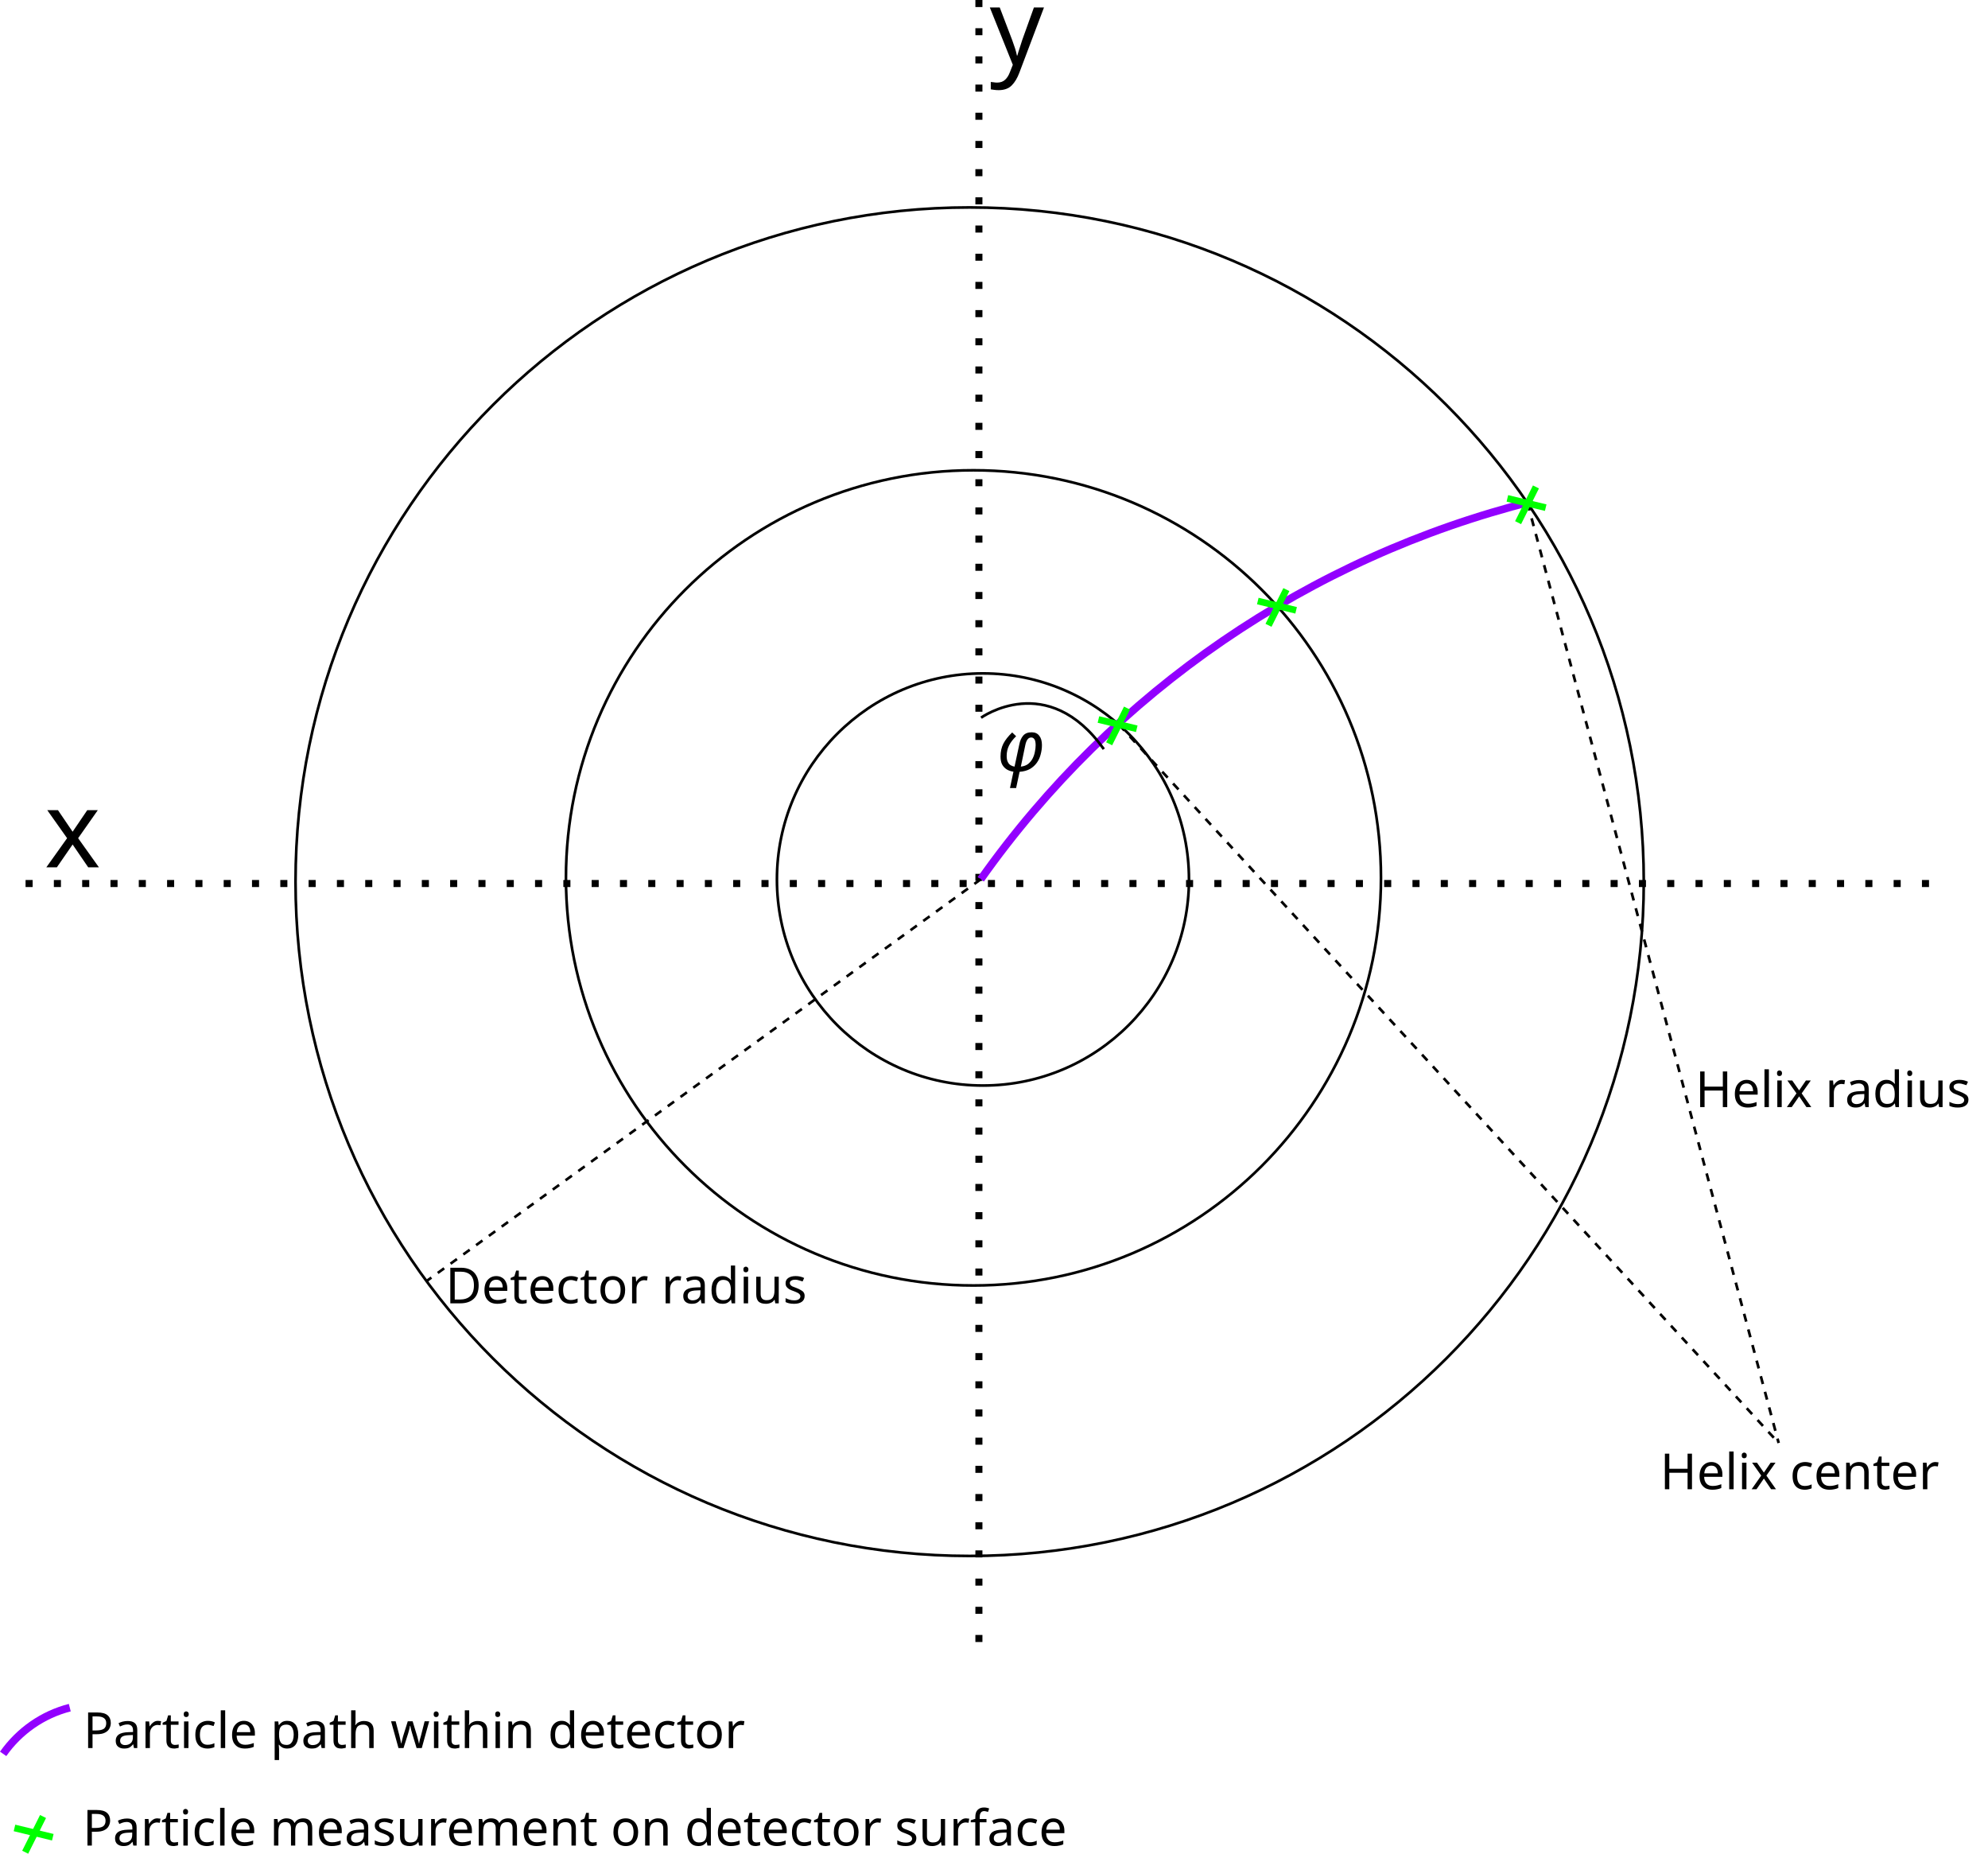
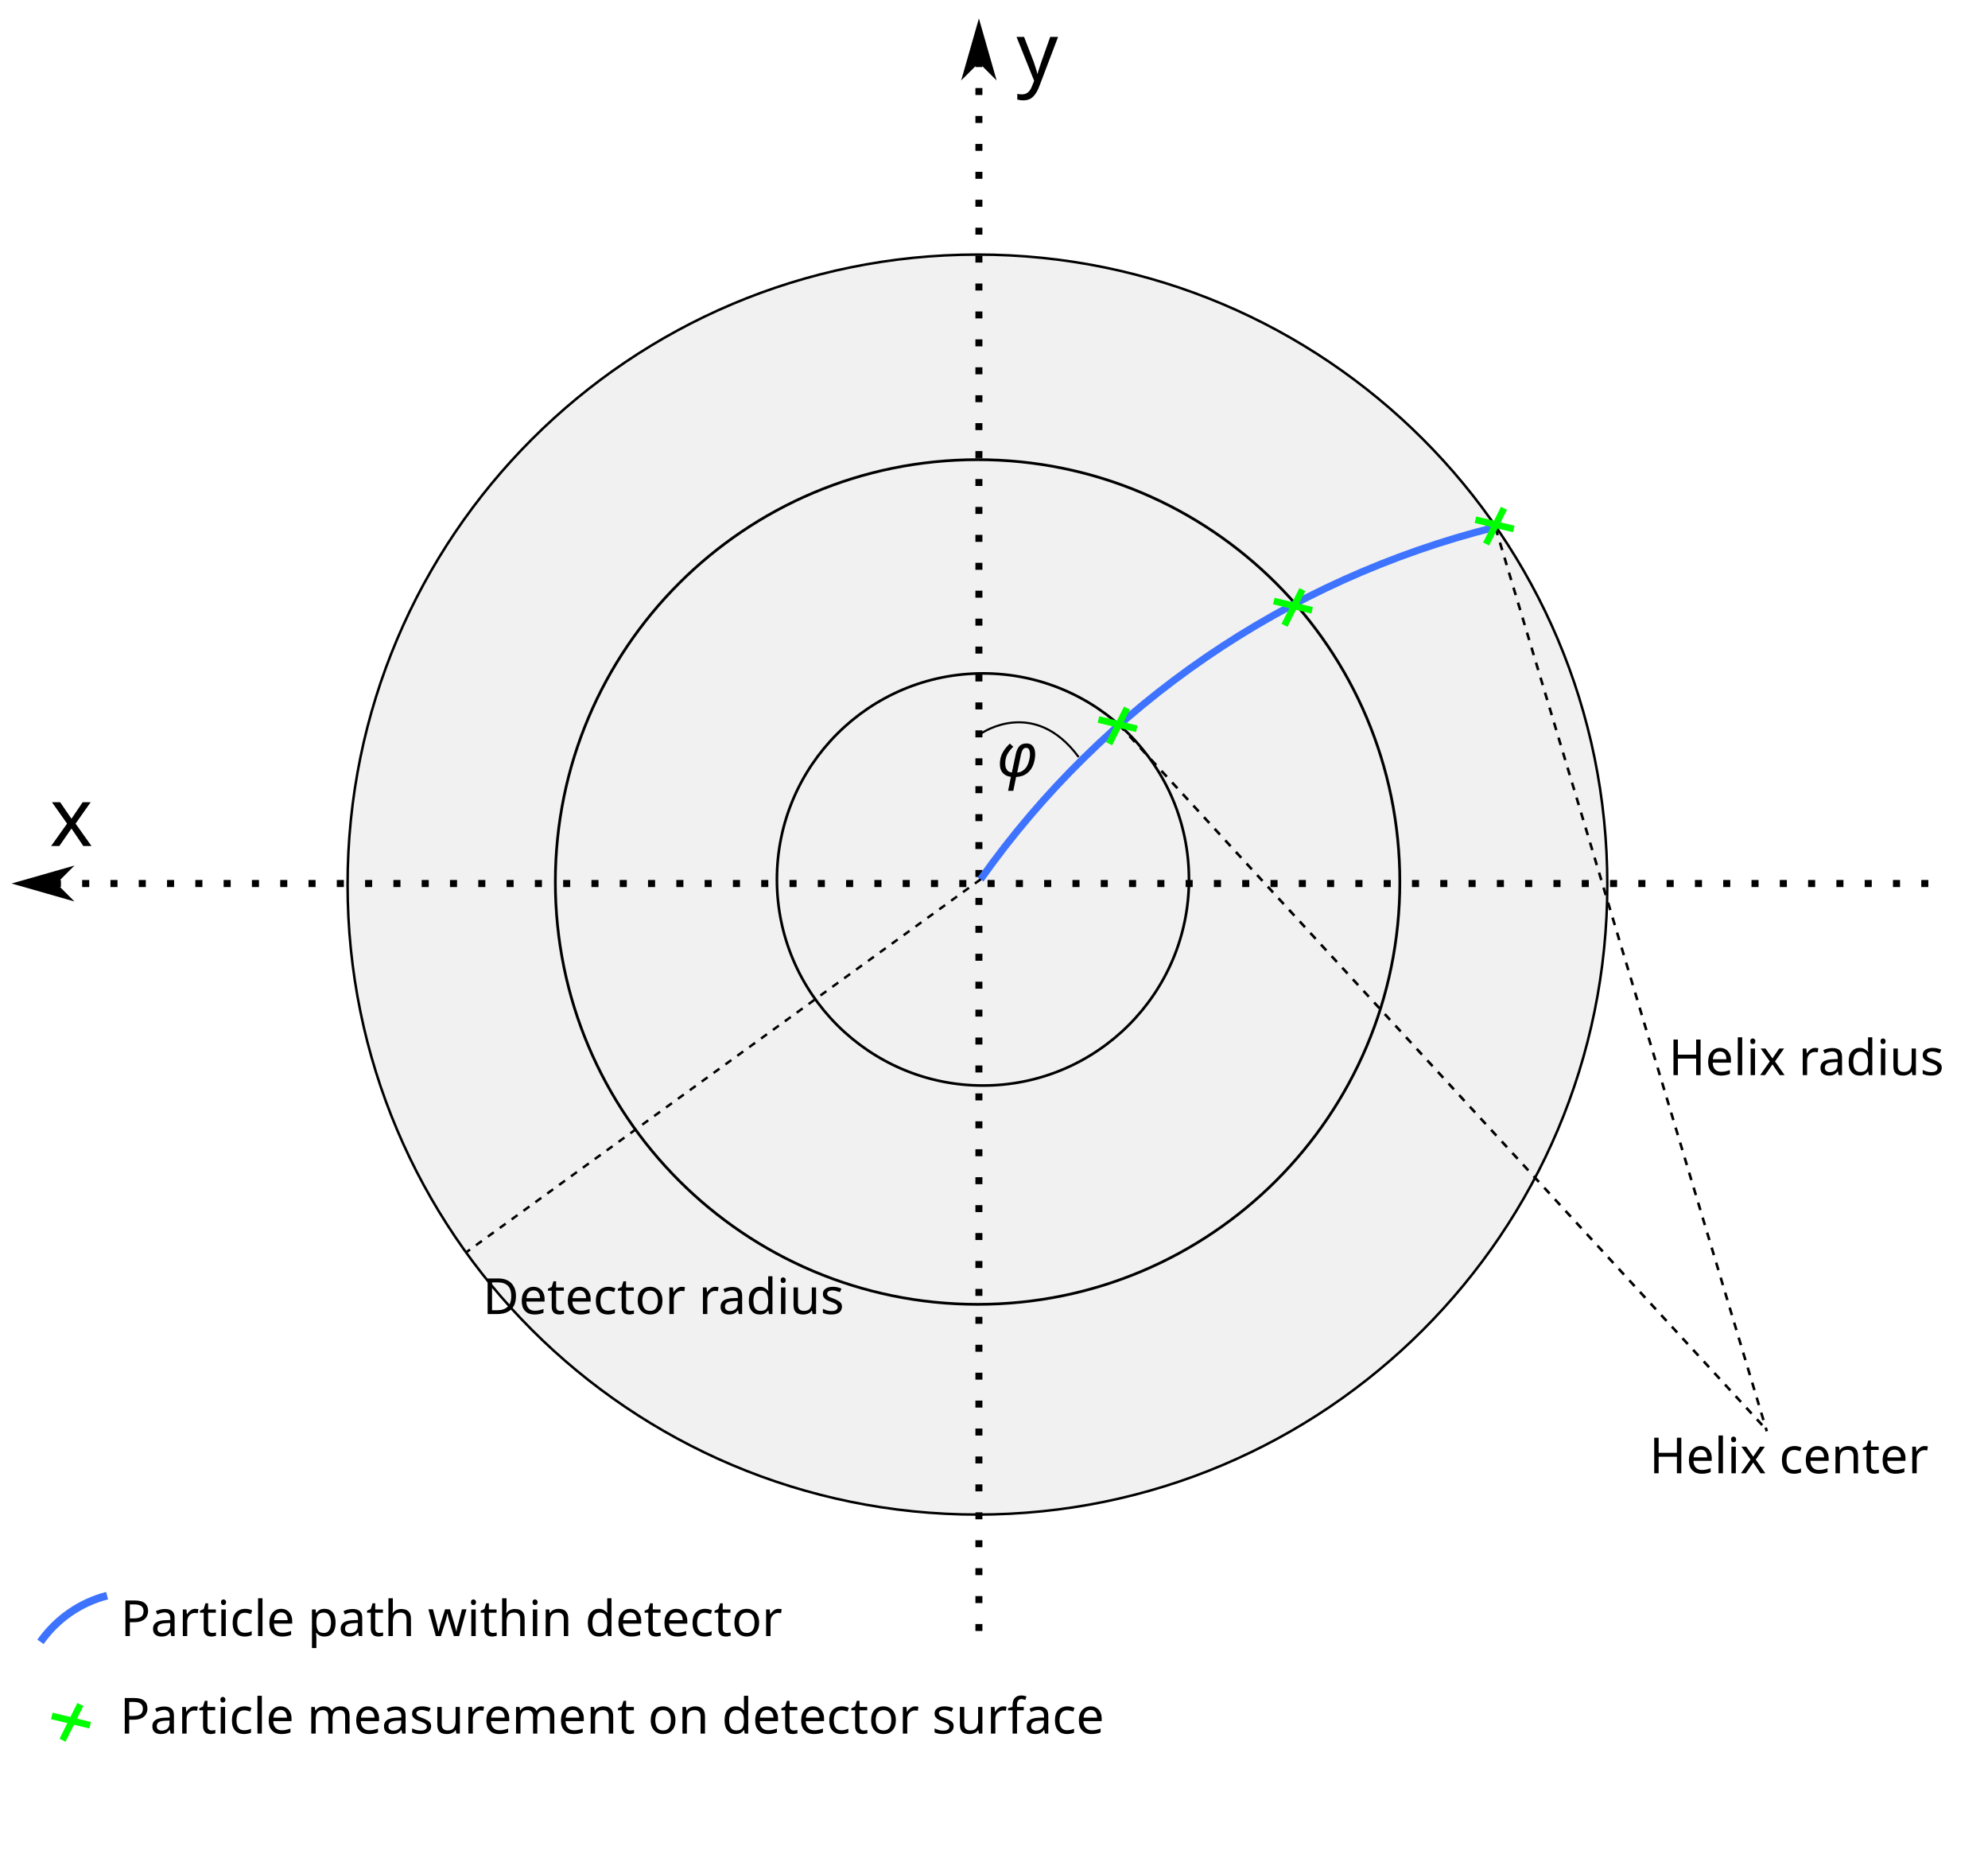
<svg xmlns="http://www.w3.org/2000/svg" id="svg8" version="1.1" viewBox="0 0 197.296 183.931" height="183.931mm" width="197.296mm">
  <defs id="defs2">
+     <marker style="overflow:visible" id="marker3673" refX="0.0" refY="0.0" orient="auto">
+       <path transform="scale(0.4) translate(10,0)" style="fill-rule:evenodd;stroke:#000000;stroke-width:1pt;stroke-opacity:1;fill:#000000;fill-opacity:1" d="M 0.0,0.0 L 5.0,-5.0 L -12.5,0.0 L 5.0,5.0 L 0.0,0.0 z " id="path3671" />
+     </marker>
+     <marker style="overflow:visible" id="Arrow1Mstart" refX="0.0" refY="0.0" orient="auto">
+       <path transform="scale(0.4) translate(10,0)" style="fill-rule:evenodd;stroke:#000000;stroke-width:1pt;stroke-opacity:1;fill:#000000;fill-opacity:1" d="M 0.0,0.0 L 5.0,-5.0 L -12.5,0.0 L 5.0,5.0 L 0.0,0.0 z " id="path1550" />
+     </marker>
    <rect id="rect1048" height="5.108" width="2.052" y="52.148" x="42.944" />
    <rect id="rect1005" height="8.553" width="3.207" y="191.9" x="196.176" />
  </defs>
  <g id="layer1" transform="translate(-9.22297,-80.71539)">
-     <circle r="66.902" cy="168.199" cx="105.455" id="path20" style="fill:none;fill-rule:evenodd;stroke:#000000;stroke-width:0.265;stroke-opacity:1" />
-     <circle r="40.443" style="fill:none;fill-rule:evenodd;stroke:#000000;stroke-width:0.265;stroke-opacity:1" id="path20-6" cx="105.833" cy="167.821" />
+     <circle cy="168.485" cx="106.228" id="path20" style="fill:#2e2e2e;fill-opacity:0.063;fill-rule:evenodd;stroke:#000000;stroke-width:0.247;stroke-opacity:1" r="62.51" />
+     <circle r="41.905" style="fill:none;fill-rule:evenodd;stroke:#000000;stroke-width:0.274;stroke-opacity:1" id="path20-6" cx="106.242" cy="168.23" />
    <circle r="20.446" cy="167.979" cx="106.774" id="path862" style="fill:none;stroke:#000000;stroke-width:0.265;stroke-opacity:1" />
-     <path id="path868" d="m 11.76,168.38 c 190.016,0 189.761,0 189.761,0" style="fill:none;stroke:#000000;stroke-width:0.702;stroke-linecap:butt;stroke-linejoin:miter;stroke-miterlimit:4;stroke-dasharray:0.702, 2.107;stroke-dashoffset:0;stroke-opacity:1" />
-     <path style="fill:none;stroke:#000000;stroke-width:0.699;stroke-linecap:butt;stroke-linejoin:miter;stroke-miterlimit:4;stroke-dasharray:0.699, 2.098;stroke-dashoffset:0;stroke-opacity:1" d="m 106.373,80.715 c 0,164.056 0,163.836 0,163.836" id="path868-5" />
-     <text id="text887" y="166.776" x="13.631" style="font-style:normal;font-weight:normal;font-size:10.583px;line-height:1.25;font-family:sans-serif;fill:#000000;fill-opacity:1;stroke:none;stroke-width:0.265" xml:space="preserve">
-       <tspan style="stroke-width:0.265" y="166.776" x="13.631" id="tspan885">x</tspan>
+     <path id="path868" d="m 11.76,168.38 c 190.016,0 189.761,0 189.761,0" style="fill:none;stroke:#000000;stroke-width:0.702;stroke-linecap:butt;stroke-linejoin:miter;stroke-miterlimit:4;stroke-dasharray:0.702, 2.106;stroke-dashoffset:0;stroke-opacity:1;marker-start:url(#Arrow1Mstart)" />
+     <path style="fill:none;stroke:#000000;stroke-width:0.693;stroke-linecap:butt;stroke-linejoin:miter;stroke-miterlimit:4;stroke-dasharray:0.693, 2.078;stroke-dashoffset:0;stroke-opacity:1;marker-start:url(#marker3673)" d="m 106.373,83.908 c 0,160.86 0,160.644 0,160.644" id="path868-5" />
+     <text id="text887" y="164.66" x="14.16" style="font-style:normal;font-weight:normal;font-size:8.114px;line-height:1.25;font-family:sans-serif;fill:#000000;fill-opacity:1;stroke:none;stroke-width:0.265" xml:space="preserve">
+       <tspan style="font-size:8.114px;stroke-width:0.265" y="164.66" x="14.16" id="tspan885">x</tspan>
    </text>
-     <text id="text891" y="87.13" x="107.442" style="font-style:normal;font-weight:normal;font-size:10.583px;line-height:1.25;font-family:sans-serif;fill:#000000;fill-opacity:1;stroke:none;stroke-width:0.265;letter-spacing:0px" xml:space="preserve">
-       <tspan style="stroke-width:0.265;" y="87.13" x="107.442" id="tspan889">y</tspan>
+     <text id="text891" y="88.717" x="110.088" style="font-style:normal;font-weight:normal;font-size:8.114px;line-height:1.25;font-family:sans-serif;letter-spacing:0px;fill:#000000;fill-opacity:1;stroke:none;stroke-width:0.265" xml:space="preserve">
+       <tspan style="font-size:8.114px;stroke-width:0.265" y="88.717" x="110.088" id="tspan889">y</tspan>
    </text>
-     <path transform="scale(-1)" d="m -106.555,-167.962 a 95.549,95.549 0 0 1 -54.774,37.508" id="path893" style="fill:none;stroke:#9200ff;stroke-width:0.765;stroke-miterlimit:4;stroke-dasharray:none;stroke-dashoffset:0;stroke-opacity:1" />
-     <path id="path920" d="m 120.271,152.611 65.472,71.283 v 0" style="fill:none;stroke:#000000;stroke-width:0.265;stroke-linecap:butt;stroke-linejoin:miter;stroke-miterlimit:4;stroke-dasharray:0.794,0.794;stroke-dashoffset:0;stroke-opacity:1" />
-     <path id="path922" d="m 160.811,130.596 24.931,93.297 v 0" style="fill:none;stroke:#000000;stroke-width:0.267;stroke-linecap:butt;stroke-linejoin:miter;stroke-miterlimit:4;stroke-dasharray:0.801,0.801;stroke-dashoffset:0;stroke-opacity:1" />
-     <g transform="translate(-0.2362351,0.1417411)" id="g955">
+     <path transform="scale(-1)" d="m -106.534,-167.977 a 89.005,89.005 0 0 1 -51.022,34.939" id="path893" style="fill:none;stroke:#3e73ff;stroke-width:0.713;stroke-miterlimit:4;stroke-dasharray:none;stroke-dashoffset:0;stroke-opacity:1" />
+     <path id="path920" d="m 120.27,152.609 64.358,70.07 v 0" style="fill:none;stroke:#000000;stroke-width:0.26;stroke-linecap:butt;stroke-linejoin:miter;stroke-miterlimit:4;stroke-dasharray:0.78, 0.78;stroke-dashoffset:0;stroke-opacity:1" />
+     <path id="path922" d="m 157.639,133.066 26.927,89.664 v 0" style="fill:none;stroke:#000000;stroke-width:0.259;stroke-linecap:butt;stroke-linejoin:miter;stroke-miterlimit:4;stroke-dasharray:0.777, 0.777;stroke-dashoffset:0;stroke-opacity:1" />
+     <g transform="translate(-3.411235,2.258408)" id="g955">
      <path style="fill:none;stroke:#00ff00;stroke-width:0.665;stroke-linecap:butt;stroke-linejoin:miter;stroke-miterlimit:4;stroke-dasharray:none;stroke-opacity:1" d="m 160.12,132.433 1.772,-3.544" id="path947" />
      <path style="fill:none;stroke:#00ff00;stroke-width:0.665;stroke-linecap:butt;stroke-linejoin:miter;stroke-miterlimit:4;stroke-dasharray:none;stroke-opacity:1" d="m 159.057,130.024 3.803,0.921" id="path949" />
    </g>
-     <g id="g955-1" transform="translate(-25.00593,10.32741)">
+     <g id="g955-1" transform="translate(-23.41842,10.32741)">
      <path id="path947-8" d="m 160.12,132.433 1.772,-3.544" style="fill:none;stroke:#00ff00;stroke-width:0.665;stroke-linecap:butt;stroke-linejoin:miter;stroke-miterlimit:4;stroke-dasharray:none;stroke-opacity:1" />
      <path id="path949-3" d="m 159.057,130.024 3.803,0.921" style="fill:none;stroke:#00ff00;stroke-width:0.665;stroke-linecap:butt;stroke-linejoin:miter;stroke-miterlimit:4;stroke-dasharray:none;stroke-opacity:1" />
    </g>
    <g transform="translate(-40.82115,22.08289)" id="g955-1-8">
      <path style="fill:none;stroke:#00ff00;stroke-width:0.665;stroke-linecap:butt;stroke-linejoin:miter;stroke-miterlimit:4;stroke-dasharray:none;stroke-opacity:1" d="m 160.12,132.433 1.772,-3.544" id="path947-8-3" />
      <path style="fill:none;stroke:#00ff00;stroke-width:0.665;stroke-linecap:butt;stroke-linejoin:miter;stroke-miterlimit:4;stroke-dasharray:none;stroke-opacity:1" d="m 159.057,130.024 3.803,0.921" id="path949-3-0" />
    </g>
-     <text id="text1001" y="190.563" x="177.467" style="font-size:4.939px;line-height:1.25;font-family:sans-serif;stroke-width:0.265" xml:space="preserve">
-       <tspan style="stroke-width:0.265" y="190.563" x="177.467" id="tspan999">Helix radius</tspan>
+     <text id="text1001" y="187.388" x="174.821" style="font-size:4.939px;line-height:1.25;font-family:sans-serif;stroke-width:0.265" xml:space="preserve">
+       <tspan style="stroke-width:0.265" y="187.388" x="174.821" id="tspan999">Helix radius</tspan>
    </text>
    <text style="font-size:4.939px;line-height:1.25;font-family:sans-serif;white-space:pre;shape-inside:url(#rect1005);" id="text1003" xml:space="preserve" />
-     <text xml:space="preserve" style="font-size:4.939px;line-height:1.25;font-family:sans-serif;stroke-width:0.265" x="173.968" y="228.483" id="text1001-0">
-       <tspan id="tspan999-6" x="173.968" y="228.483" style="stroke-width:0.265">Helix center</tspan>
+     <text xml:space="preserve" style="font-size:4.939px;line-height:1.25;font-family:sans-serif;stroke-width:0.265" x="172.91" y="226.896" id="text1001-0">
+       <tspan id="tspan999-6" x="172.91" y="226.896" style="stroke-width:0.265">Helix center</tspan>
    </text>
-     <path style="fill:none;stroke:#9200ff;stroke-width:0.765;stroke-miterlimit:4;stroke-dasharray:none;stroke-dashoffset:0;stroke-opacity:1" id="path893-8" d="m -9.536,-254.738 a 11.622,11.86 0 0 1 -6.613,4.585" transform="scale(-1)" />
-     <text id="text1044" y="254.162" x="17.485" style="font-size:4.939px;line-height:1.25;font-family:sans-serif;stroke-width:0.265" xml:space="preserve">
-       <tspan style="stroke-width:0.265" y="254.162" x="17.485" id="tspan1042">Particle path within detector</tspan>
+     <path style="fill:none;stroke:#3e73ff;stroke-width:0.765;stroke-miterlimit:4;stroke-dasharray:none;stroke-dashoffset:0;stroke-opacity:1" id="path893-8" d="m -13.24,-243.625 a 11.622,11.86 0 0 1 -6.613,4.585" transform="scale(-1)" />
+     <text id="text1044" y="243.049" x="21.189" style="font-size:4.939px;line-height:1.25;font-family:sans-serif;stroke-width:0.265" xml:space="preserve">
+       <tspan style="stroke-width:0.265" y="243.049" x="21.189" id="tspan1042">Particle path within detector</tspan>
    </text>
    <text style="font-size:4.939px;line-height:1.25;font-family:sans-serif;white-space:pre;shape-inside:url(#rect1048);" id="text1046" xml:space="preserve" />
-     <g id="g955-2" transform="translate(-148.3971,132.0643)">
+     <g id="g955-2" transform="translate(-144.6929,120.9517)">
      <path id="path947-2" d="m 160.12,132.433 1.772,-3.544" style="fill:none;stroke:#00ff00;stroke-width:0.665;stroke-linecap:butt;stroke-linejoin:miter;stroke-miterlimit:4;stroke-dasharray:none;stroke-opacity:1" />
-       <path id="path949-7" d="m 159.057,130.024 3.803,0.921" style="fill:none;stroke:#00ff00;stroke-width:0.665;stroke-linecap:butt;stroke-linejoin:miter;stroke-miterlimit:4;stroke-dasharray:none;stroke-opacity:1" />
+       <path id="path949-7" d="m 159.057,130.024 3.803,0.921" style="fill:#ff0000;stroke:#00ff00;stroke-width:0.665;stroke-linecap:butt;stroke-linejoin:miter;stroke-miterlimit:4;stroke-dasharray:none;stroke-opacity:1" />
    </g>
-     <text xml:space="preserve" style="font-size:4.939px;line-height:1.25;font-family:sans-serif;stroke-width:0.265" x="17.417" y="263.838" id="text1044-8">
-       <tspan id="tspan1042-9" x="17.417" y="263.838" style="stroke-width:0.265">Particle measurement on detector surface</tspan>
+     <text xml:space="preserve" style="font-size:4.939px;line-height:1.25;font-family:sans-serif;stroke-width:0.265" x="21.121" y="252.726" id="text1044-8">
+       <tspan id="tspan1042-9" x="21.121" y="252.726" style="stroke-width:0.265">Particle measurement on detector surface</tspan>
    </text>
-     <path id="path1095" d="m 106.556,167.96 -55.048,39.902" style="fill:none;stroke:#000000;stroke-width:0.261;stroke-linecap:butt;stroke-linejoin:miter;stroke-miterlimit:4;stroke-dasharray:0.783, 0.783;stroke-dashoffset:0;stroke-opacity:1" />
-     <text xml:space="preserve" style="font-size:4.939px;line-height:1.25;font-family:sans-serif;stroke-width:0.265" x="53.43" y="210.036" id="text1001-6">
-       <tspan id="tspan999-5" x="53.43" y="210.036" style="stroke-width:0.265">Detector radius</tspan>
+     <path id="path1095" d="M 106.562,167.953 55.414,205.027" style="fill:none;stroke:#000000;stroke-width:0.243;stroke-linecap:butt;stroke-linejoin:miter;stroke-miterlimit:4;stroke-dasharray:0.728, 0.728;stroke-dashoffset:0;stroke-opacity:1" />
+     <text xml:space="preserve" style="font-size:4.939px;line-height:1.25;font-family:sans-serif;stroke-width:0.265" x="57.134" y="211.095" id="text1001-6">
+       <tspan id="tspan999-5" x="57.134" y="211.095" style="stroke-width:0.265">Detector radius</tspan>
    </text>
-     <path id="path1737" d="m 106.59,151.926 c 0,0 6.596,-4.723 12.18,3.119" style="fill:none;stroke:#000000;stroke-width:0.265px;stroke-linecap:butt;stroke-linejoin:miter;stroke-opacity:1" />
-     <text id="text1741" y="157.218" x="108.177" style="font-style:italic;font-variant:normal;font-weight:normal;font-stretch:normal;font-size:7.056px;line-height:1.25;font-family:sans-serif;-inkscape-font-specification:'sans-serif Italic';fill:#000000;fill-opacity:1;stroke:none;stroke-width:0.265" xml:space="preserve">
-       <tspan style="font-style:italic;font-variant:normal;font-weight:normal;font-stretch:normal;font-size:7.056px;font-family:sans-serif;-inkscape-font-specification:'sans-serif Italic';stroke-width:0.265" y="157.218" x="108.177" id="tspan1739">φ</tspan>
+     <path id="path1737" d="m 106.654,153.458 c 0,0 5.208,-3.599 9.618,2.377" style="fill:none;stroke:#000000;stroke-width:0.205px;stroke-linecap:butt;stroke-linejoin:miter;stroke-opacity:1" />
+     <text id="text1741" y="157.747" x="108.177" style="font-style:italic;font-variant:normal;font-weight:normal;font-stretch:normal;font-size:5.997px;line-height:1.25;font-family:sans-serif;-inkscape-font-specification:'sans-serif Italic';fill:#000000;fill-opacity:1;stroke:none;stroke-width:0.265" xml:space="preserve">
+       <tspan style="font-style:italic;font-variant:normal;font-weight:normal;font-stretch:normal;font-size:5.997px;font-family:sans-serif;-inkscape-font-specification:'sans-serif Italic';stroke-width:0.265" y="157.747" x="108.177" id="tspan1739">φ</tspan>
    </text>
  </g>
</svg>
